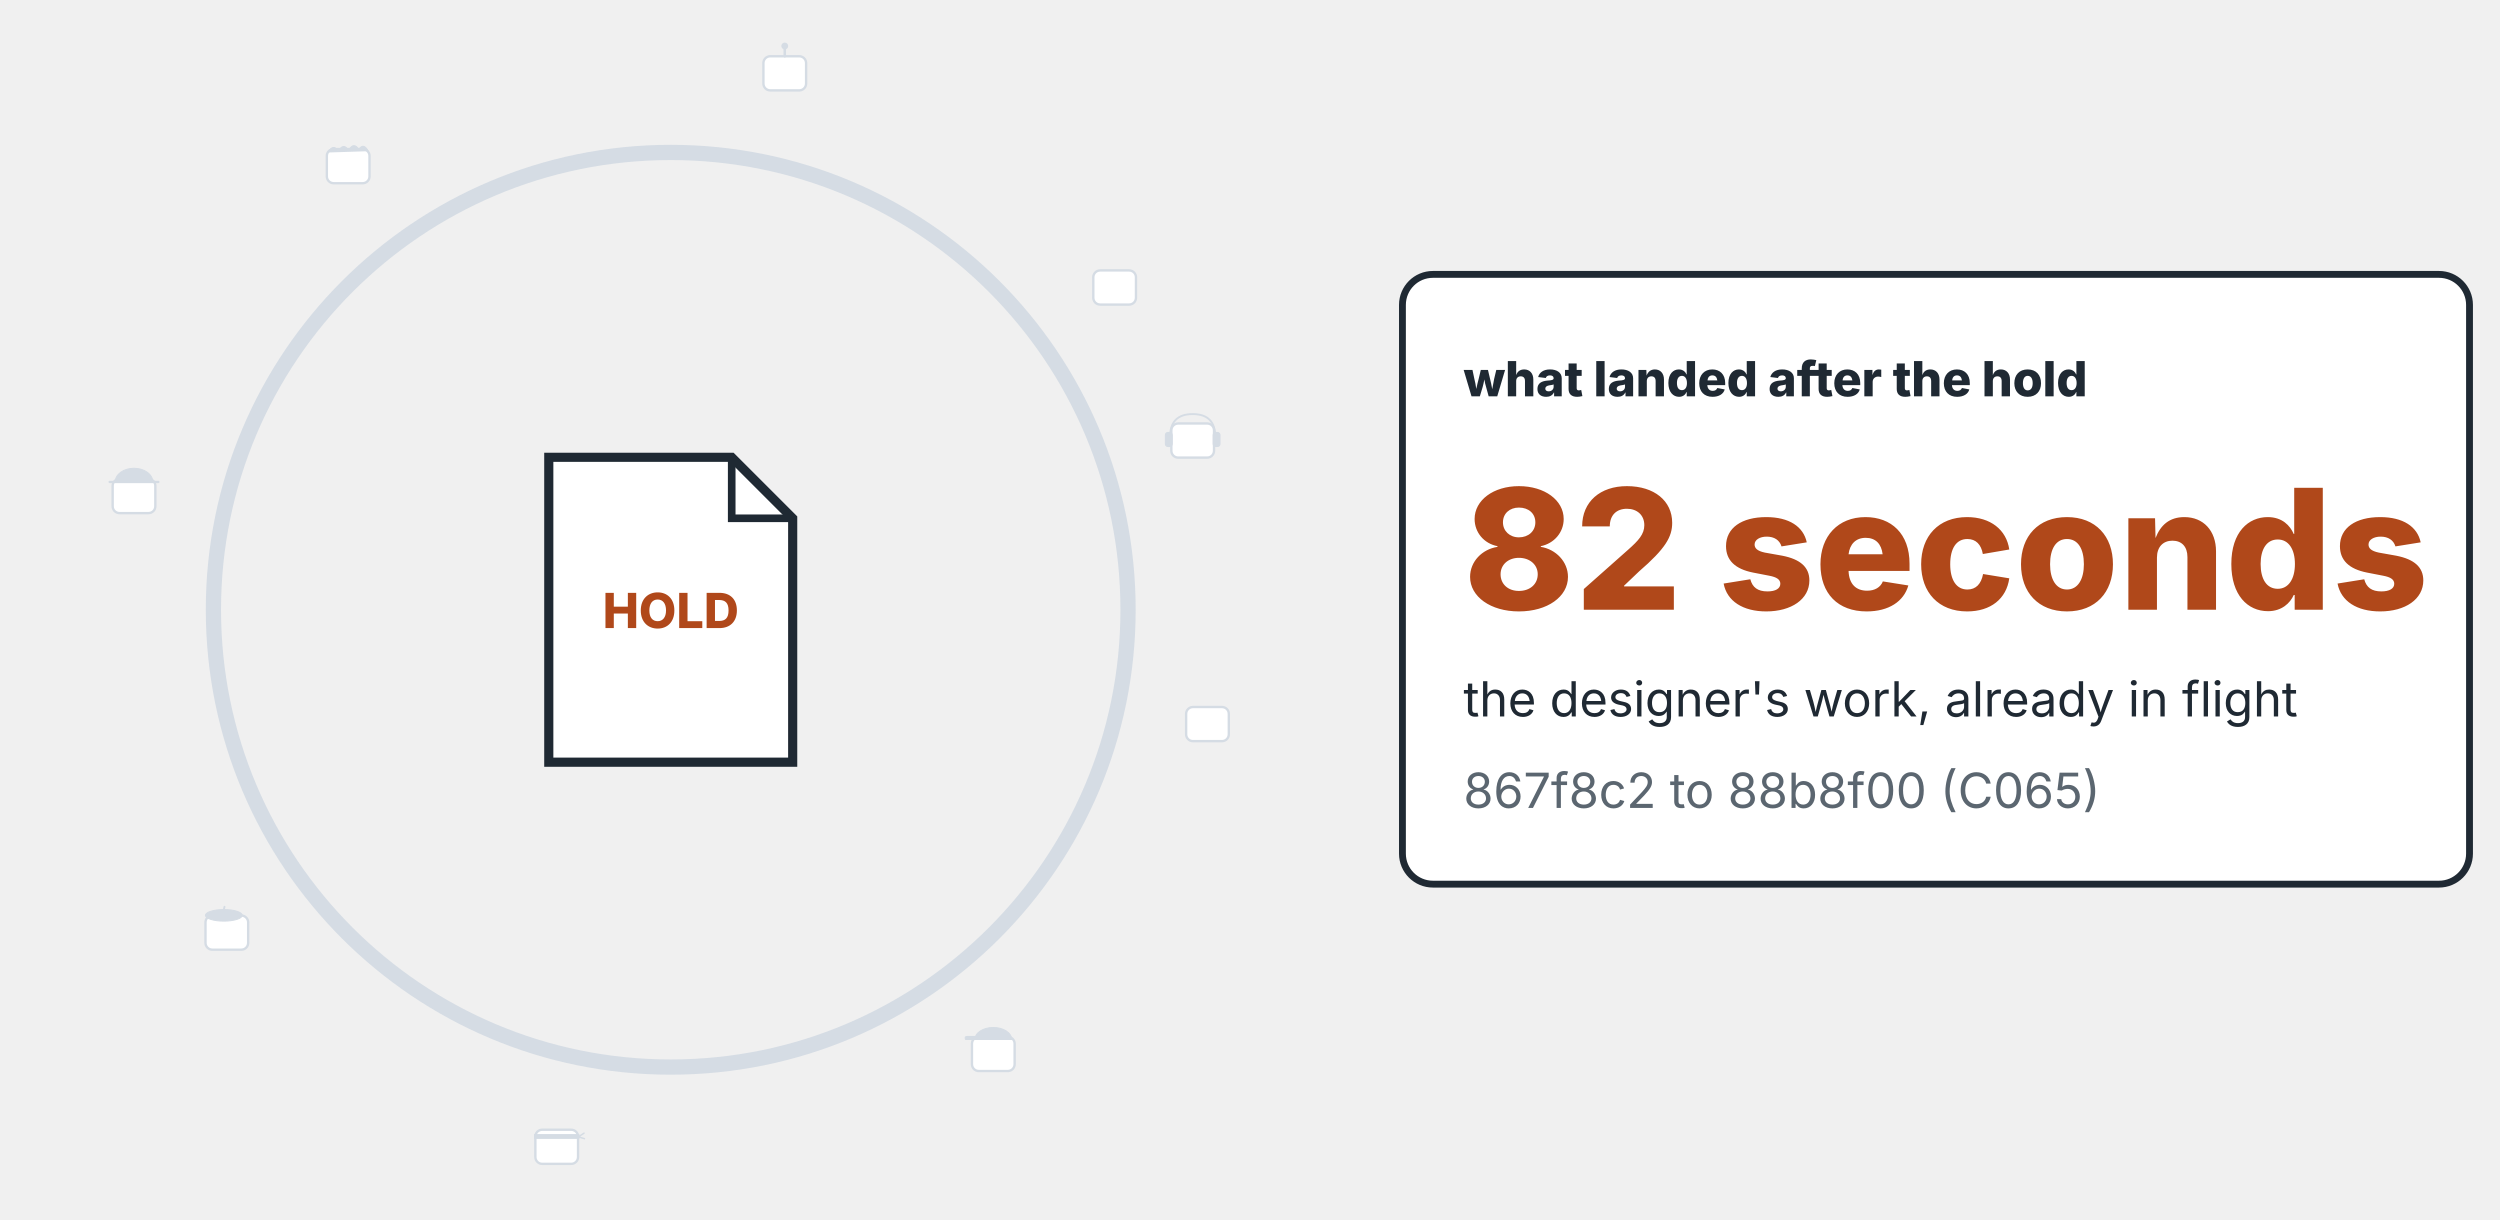
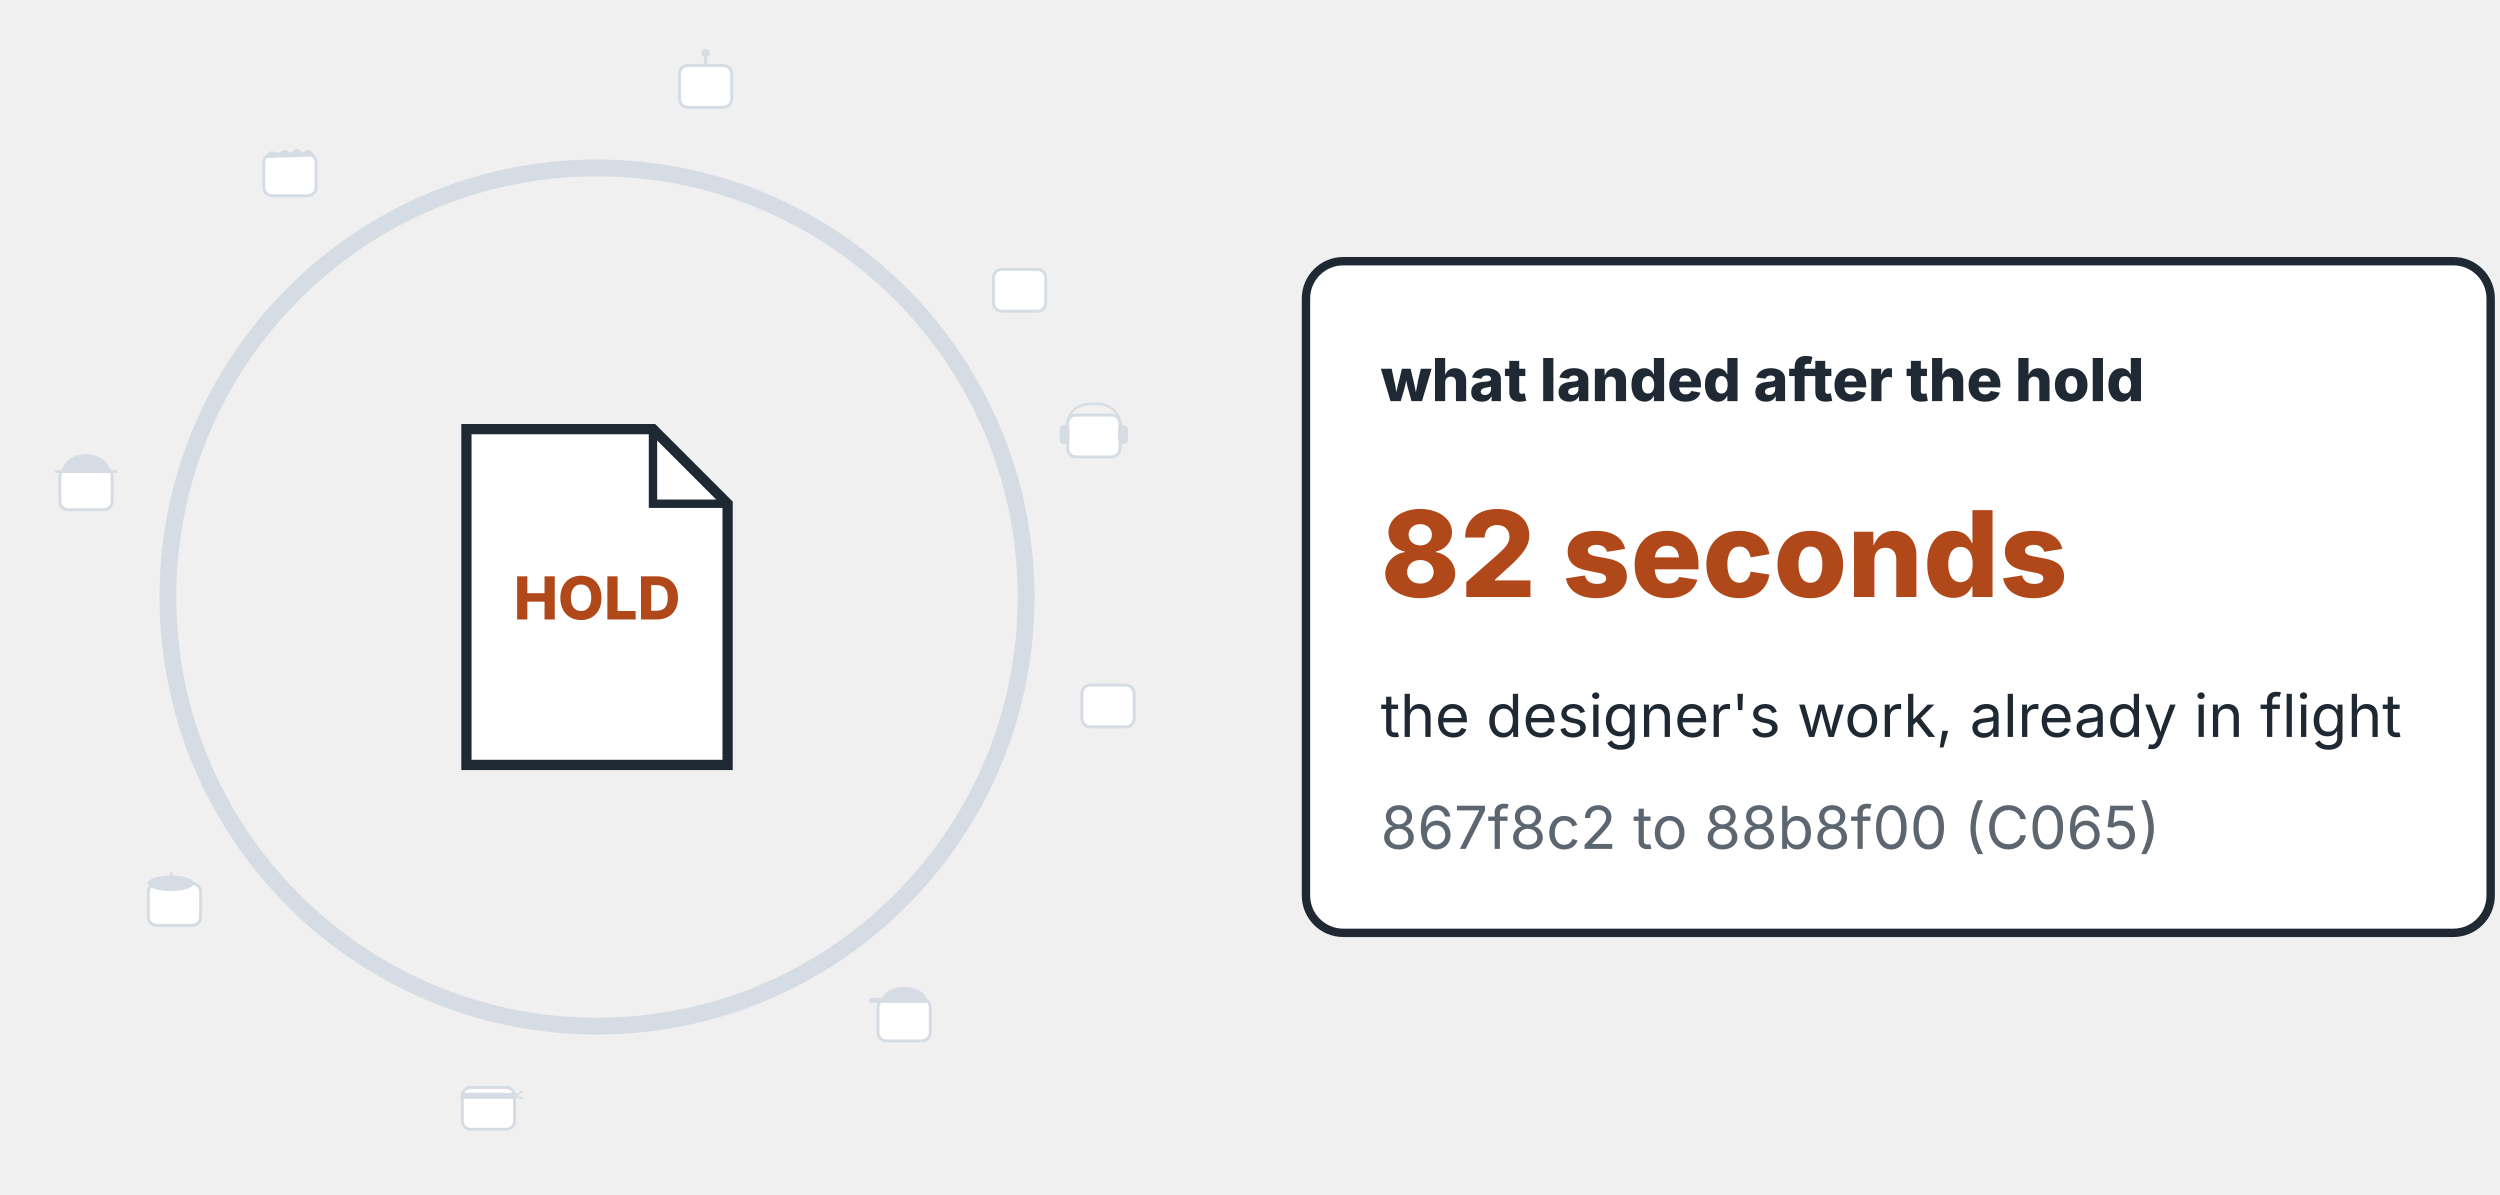
- <svg xmlns="http://www.w3.org/2000/svg" width="164mm" height="80mm" viewBox="0 0 164 80" role="img" aria-label="The wake clock greyed, the hold on top of it, and what landed after it">
-   <circle cx="44" cy="40" r="30" fill="none" stroke="#d5dce4" stroke-width="1" />
-   <g transform="translate(48.68 2.29) scale(.14)">
+ <svg xmlns="http://www.w3.org/2000/svg" width="134mm" height="64mm" viewBox="0 0 134 64" role="img" aria-label="The wake clock greyed, the hold on top of it, and what landed after it">
+   <circle cx="32" cy="32" r="23" fill="none" stroke="#d5dce4" stroke-width=".9" />
+   <g transform="translate(35.02 2.11) scale(.14)">
    <rect x="10" y="10" width="20" height="16" rx="3.2" fill="#ffffff" stroke="#d5dce4" stroke-width="1.12" />
    <line x1="20.00" y1="10.00" x2="20.00" y2="6.40" stroke="#d5dce4" stroke-width="1.2" stroke-linecap="round" />
    <circle cx="20" cy="5.2" r="1.6" fill="#d5dce4" />
  </g>
-   <g transform="translate(70.32 16.34) scale(.14)">
+   <g transform="translate(51.85 13.04) scale(.14)">
    <rect x="10" y="10" width="20" height="16" rx="3.2" fill="#ffffff" stroke="#d5dce4" stroke-width="1.12" />
  </g>
-   <g transform="translate(75.44 26.38) scale(.14)">
+   <g transform="translate(55.83 20.85) scale(.14)">
    <rect x="10" y="10" width="20" height="16" rx="3.2" fill="#ffffff" stroke="#d5dce4" stroke-width="1.12" />
    <path d="M9.4 16.4 Q9.4 5.6 20 5.6 Q30.6 5.6 30.6 16.4" fill="none" stroke="#d5dce4" stroke-width="0.9" stroke-linecap="round" stroke-linejoin="round" />
    <rect x="7.2" y="14.2" width="3.2" height="6.6" rx="1.2" fill="#d5dce4" stroke="#d5dce4" stroke-width=".5" />
    <rect x="29.6" y="14.2" width="3.2" height="6.6" rx="1.2" fill="#d5dce4" stroke="#d5dce4" stroke-width=".5" />
  </g>
-   <g transform="translate(76.41 44.98) scale(.14)">
+   <g transform="translate(56.59 35.32) scale(.14)">
    <rect x="10" y="10" width="20" height="16" rx="3.2" fill="#ffffff" stroke="#d5dce4" stroke-width="1.12" />
  </g>
-   <g transform="translate(62.36 66.62) scale(.14)">
+   <g transform="translate(45.66 52.15) scale(.14)">
    <rect x="10" y="10" width="20" height="16" rx="3.2" fill="#ffffff" stroke="#d5dce4" stroke-width="1.12" />
    <path d="M11.4 11.2 a8.6 5.6 0 0 1 17.2 0 z" fill="#d5dce4" stroke="#d5dce4" stroke-width="0.5" stroke-linecap="round" stroke-linejoin="round" />
    <path d="M11.6 11.2 h-4.6 q-.6 -1.4 .8 -1.4 h3.8" fill="#d5dce4" stroke="#d5dce4" stroke-width="0.5" stroke-linecap="round" stroke-linejoin="round" />
  </g>
-   <g transform="translate(33.72 72.71) scale(.14)">
+   <g transform="translate(23.38 56.89) scale(.14)">
    <rect x="10" y="10" width="20" height="16" rx="3.2" fill="#ffffff" stroke="#d5dce4" stroke-width="1.12" />
    <rect x="9.6" y="12.2" width="20.8" height="1.9" fill="#d5dce4" stroke="#d5dce4" stroke-width=".4" />
    <path d="M30.4 13.2 l2.4 -1.6 M30.4 13.4 l2.6 .8" fill="none" stroke="#d5dce4" stroke-width="0.7" stroke-linecap="round" stroke-linejoin="round" />
  </g>
-   <g transform="translate(12.08 58.66) scale(.14)">
+   <g transform="translate(6.55 45.96) scale(.14)">
    <rect x="10" y="10" width="20" height="16" rx="3.2" fill="#ffffff" stroke="#d5dce4" stroke-width="1.12" />
    <ellipse cx="18.6" cy="9.9" rx="8.6" ry="2.7" fill="#d5dce4" stroke="#d5dce4" stroke-width=".5" />
    <line x1="18.60" y1="7.20" x2="18.90" y2="5.90" stroke="#d5dce4" stroke-width="0.9" stroke-linecap="round" />
  </g>
-   <g transform="translate(5.99 30.02) scale(.14)">
+   <g transform="translate(1.81 23.68) scale(.14)">
    <rect x="10" y="10" width="20" height="16" rx="3.2" fill="#ffffff" stroke="#d5dce4" stroke-width="1.12" />
    <path d="M11.2 11.4 a8.8 6.4 0 0 1 17.6 0 z" fill="#d5dce4" stroke="#d5dce4" stroke-width="0.5" stroke-linecap="round" stroke-linejoin="round" />
    <line x1="8.60" y1="11.40" x2="31.40" y2="11.40" stroke="#d5dce4" stroke-width="1.1" stroke-linecap="round" />
  </g>
-   <g transform="translate(20.04 8.38) scale(.14)">
+   <g transform="translate(12.74 6.85) scale(.14)">
    <rect x="10" y="10" width="20" height="16" rx="3.2" fill="#ffffff" stroke="#d5dce4" stroke-width="1.12" />
    <path d="M10.6 11.6 q2.4 -4.4 4.8 -.6 q2.4 -4.2 4.8 -.4 q2.4 -4.2 4.8 -.4 q2.2 -3.4 4.4 .8" fill="#d5dce4" stroke="#d5dce4" stroke-width="0.5" stroke-linecap="round" stroke-linejoin="round" />
  </g>
-   <path d="M36 30 h12 l4 4 v16 h-16 z" fill="#fff" stroke="#1f2933" stroke-width=".6" />
-   <path d="M48 30 v4 h4" fill="none" stroke="#1f2933" stroke-width=".5" />
-   <text x="44.00" y="41.20" font-family="Inter, Helvetica, Arial, sans-serif" font-size="3.18" font-weight="800" fill="#b0481a" text-anchor="middle">HOLD</text>
-   <rect x="92" y="18" width="70" height="40" rx="2" fill="#fff" stroke="#1f2933" stroke-width=".45" />
-   <text x="96.00" y="26.00" font-family="Inter, Helvetica, Arial, sans-serif" font-size="3.18" font-weight="800" fill="#1f2933" text-anchor="start">what landed after the hold</text>
-   <text x="96" y="40" font-family="Inter, Helvetica, Arial, sans-serif" font-size="11" font-weight="800" fill="#b0481a">82 seconds</text>
-   <text x="96.00" y="47.00" font-family="Inter, Helvetica, Arial, sans-serif" font-size="3.18" font-weight="400" fill="#1f2933" text-anchor="start">the designer's work, already in flight</text>
-   <text x="96.00" y="53.00" font-family="Inter, Helvetica, Arial, sans-serif" font-size="3.18" font-weight="400" fill="#5b6670" text-anchor="start">867f8c2 to 88b8f00 (C065)</text>
+   <path d="M25 23 h10 l4 4 v14 h-14 z" fill="#fff" stroke="#1f2933" stroke-width=".55" />
+   <path d="M35 23 v4 h4" fill="none" stroke="#1f2933" stroke-width=".45" />
+   <text x="32.00" y="33.20" font-family="Inter, Helvetica, Arial, sans-serif" font-size="3.18" font-weight="800" fill="#b0481a" text-anchor="middle">HOLD</text>
+   <rect x="70" y="14" width="63.5" height="36" rx="2" fill="#fff" stroke="#1f2933" stroke-width=".45" />
+   <text x="74.00" y="21.50" font-family="Inter, Helvetica, Arial, sans-serif" font-size="3.18" font-weight="800" fill="#1f2933" text-anchor="start">what landed after the hold</text>
+   <text x="74" y="32" font-family="Inter, Helvetica, Arial, sans-serif" font-size="6.4" font-weight="800" fill="#b0481a">82 seconds</text>
+   <text x="74.00" y="39.50" font-family="Inter, Helvetica, Arial, sans-serif" font-size="3.18" font-weight="400" fill="#1f2933" text-anchor="start">the designer's work, already in flight</text>
+   <text x="74.00" y="45.50" font-family="Inter, Helvetica, Arial, sans-serif" font-size="3.18" font-weight="400" fill="#5b6670" text-anchor="start">867f8c2 to 88b8f00 (C065)</text>
</svg>
